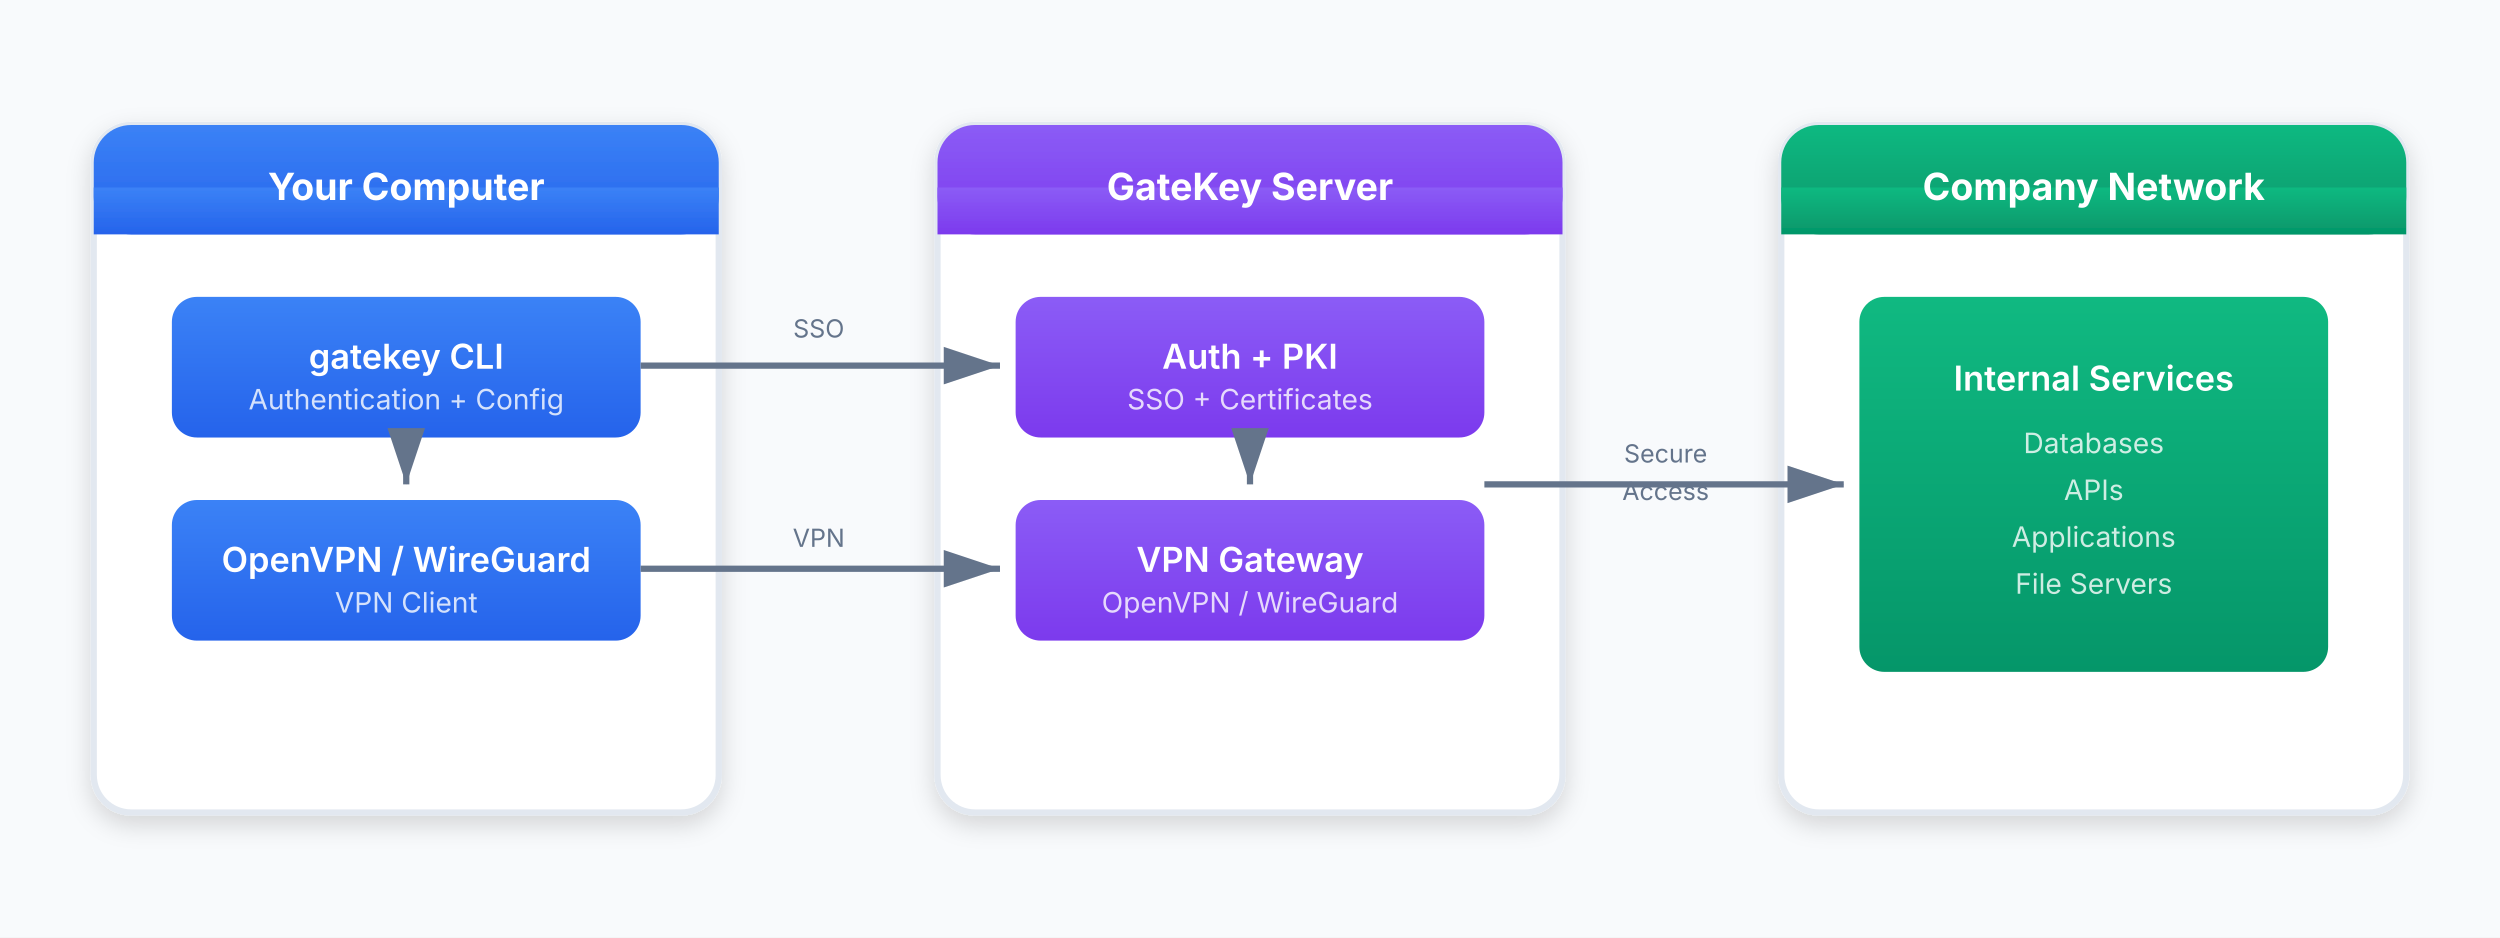
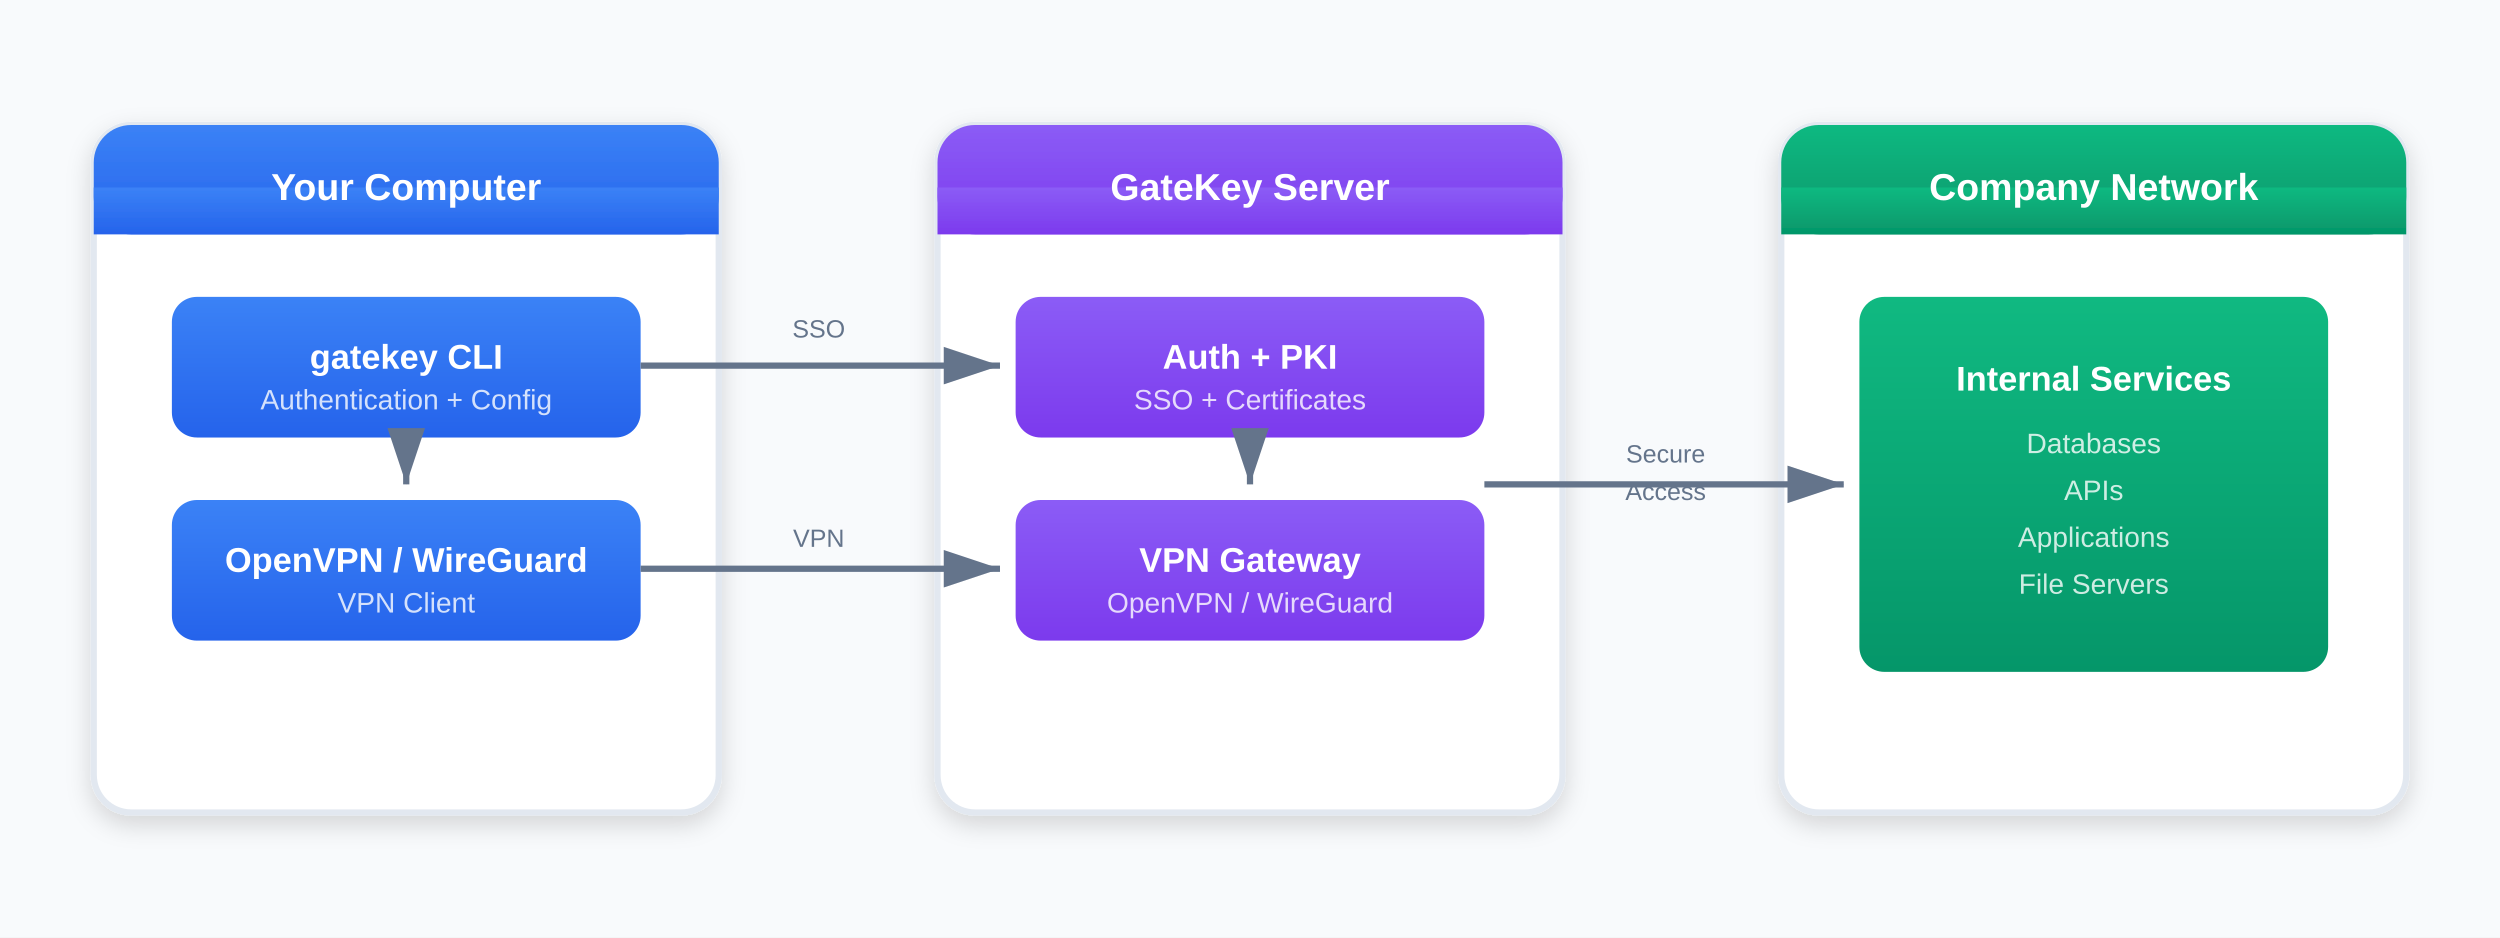
<svg xmlns="http://www.w3.org/2000/svg" viewBox="0 0 800 300">
  <defs>
    <linearGradient id="clientGrad" x1="0%" y1="0%" x2="0%" y2="100%">
      <stop offset="0%" style="stop-color:#3b82f6;stop-opacity:1" />
      <stop offset="100%" style="stop-color:#2563eb;stop-opacity:1" />
    </linearGradient>
    <linearGradient id="serverGrad" x1="0%" y1="0%" x2="0%" y2="100%">
      <stop offset="0%" style="stop-color:#8b5cf6;stop-opacity:1" />
      <stop offset="100%" style="stop-color:#7c3aed;stop-opacity:1" />
    </linearGradient>
    <linearGradient id="networkGrad" x1="0%" y1="0%" x2="0%" y2="100%">
      <stop offset="0%" style="stop-color:#10b981;stop-opacity:1" />
      <stop offset="100%" style="stop-color:#059669;stop-opacity:1" />
    </linearGradient>
    <filter id="shadow" x="-10%" y="-10%" width="120%" height="120%">
      <feDropShadow dx="0" dy="3" stdDeviation="4" flood-opacity="0.15" />
    </filter>
    <marker id="arrow" markerWidth="10" markerHeight="10" refX="9" refY="3" orient="auto" markerUnits="strokeWidth">
      <path d="M0,0 L0,6 L9,3 z" fill="#64748b" />
    </marker>
  </defs>
  <rect width="800" height="300" fill="#f8fafc" />
  <g filter="url(#shadow)">
    <rect x="30" y="40" width="200" height="220" rx="12" fill="white" stroke="#e2e8f0" stroke-width="2" />
    <rect x="30" y="40" width="200" height="35" rx="12" fill="url(#clientGrad)" />
    <rect x="30" y="60" width="200" height="15" fill="url(#clientGrad)" />
-     <text x="130" y="64" text-anchor="middle" fill="white" font-family="system-ui, -apple-system, sans-serif" font-size="12" font-weight="700">Your Computer</text>
+     <text x="130" y="64" text-anchor="middle" fill="white" font-family="Arial, Helvetica, sans-serif" font-size="12" font-weight="700">Your Computer</text>
  </g>
  <g>
    <rect x="55" y="95" width="150" height="45" rx="8" fill="url(#clientGrad)" />
-     <text x="130" y="118" text-anchor="middle" fill="white" font-family="system-ui, -apple-system, sans-serif" font-size="11" font-weight="600">gatekey CLI</text>
-     <text x="130" y="131" text-anchor="middle" fill="rgba(255,255,255,0.8)" font-family="system-ui, -apple-system, sans-serif" font-size="9">Authentication + Config</text>
+     <text x="130" y="118" text-anchor="middle" fill="white" font-family="Arial, Helvetica, sans-serif" font-size="11" font-weight="600">gatekey CLI</text>
+     <text x="130" y="131" text-anchor="middle" fill="rgba(255,255,255,0.8)" font-family="Arial, Helvetica, sans-serif" font-size="9">Authentication + Config</text>
  </g>
  <g>
    <rect x="55" y="160" width="150" height="45" rx="8" fill="url(#clientGrad)" />
-     <text x="130" y="183" text-anchor="middle" fill="white" font-family="system-ui, -apple-system, sans-serif" font-size="11" font-weight="600">OpenVPN / WireGuard</text>
-     <text x="130" y="196" text-anchor="middle" fill="rgba(255,255,255,0.8)" font-family="system-ui, -apple-system, sans-serif" font-size="9">VPN Client</text>
+     <text x="130" y="183" text-anchor="middle" fill="white" font-family="Arial, Helvetica, sans-serif" font-size="11" font-weight="600">OpenVPN / WireGuard</text>
+     <text x="130" y="196" text-anchor="middle" fill="rgba(255,255,255,0.8)" font-family="Arial, Helvetica, sans-serif" font-size="9">VPN Client</text>
  </g>
  <line x1="130" y1="140" x2="130" y2="155" stroke="#64748b" stroke-width="2" marker-end="url(#arrow)" />
  <g filter="url(#shadow)">
    <rect x="300" y="40" width="200" height="220" rx="12" fill="white" stroke="#e2e8f0" stroke-width="2" />
    <rect x="300" y="40" width="200" height="35" rx="12" fill="url(#serverGrad)" />
    <rect x="300" y="60" width="200" height="15" fill="url(#serverGrad)" />
-     <text x="400" y="64" text-anchor="middle" fill="white" font-family="system-ui, -apple-system, sans-serif" font-size="12" font-weight="700">GateKey Server</text>
+     <text x="400" y="64" text-anchor="middle" fill="white" font-family="Arial, Helvetica, sans-serif" font-size="12" font-weight="700">GateKey Server</text>
  </g>
  <g>
    <rect x="325" y="95" width="150" height="45" rx="8" fill="url(#serverGrad)" />
-     <text x="400" y="118" text-anchor="middle" fill="white" font-family="system-ui, -apple-system, sans-serif" font-size="11" font-weight="600">Auth + PKI</text>
-     <text x="400" y="131" text-anchor="middle" fill="rgba(255,255,255,0.8)" font-family="system-ui, -apple-system, sans-serif" font-size="9">SSO + Certificates</text>
+     <text x="400" y="118" text-anchor="middle" fill="white" font-family="Arial, Helvetica, sans-serif" font-size="11" font-weight="600">Auth + PKI</text>
+     <text x="400" y="131" text-anchor="middle" fill="rgba(255,255,255,0.8)" font-family="Arial, Helvetica, sans-serif" font-size="9">SSO + Certificates</text>
  </g>
  <g>
    <rect x="325" y="160" width="150" height="45" rx="8" fill="url(#serverGrad)" />
-     <text x="400" y="183" text-anchor="middle" fill="white" font-family="system-ui, -apple-system, sans-serif" font-size="11" font-weight="600">VPN Gateway</text>
-     <text x="400" y="196" text-anchor="middle" fill="rgba(255,255,255,0.8)" font-family="system-ui, -apple-system, sans-serif" font-size="9">OpenVPN / WireGuard</text>
+     <text x="400" y="183" text-anchor="middle" fill="white" font-family="Arial, Helvetica, sans-serif" font-size="11" font-weight="600">VPN Gateway</text>
+     <text x="400" y="196" text-anchor="middle" fill="rgba(255,255,255,0.8)" font-family="Arial, Helvetica, sans-serif" font-size="9">OpenVPN / WireGuard</text>
  </g>
  <line x1="400" y1="140" x2="400" y2="155" stroke="#64748b" stroke-width="2" marker-end="url(#arrow)" />
  <g filter="url(#shadow)">
    <rect x="570" y="40" width="200" height="220" rx="12" fill="white" stroke="#e2e8f0" stroke-width="2" />
    <rect x="570" y="40" width="200" height="35" rx="12" fill="url(#networkGrad)" />
    <rect x="570" y="60" width="200" height="15" fill="url(#networkGrad)" />
-     <text x="670" y="64" text-anchor="middle" fill="white" font-family="system-ui, -apple-system, sans-serif" font-size="12" font-weight="700">Company Network</text>
+     <text x="670" y="64" text-anchor="middle" fill="white" font-family="Arial, Helvetica, sans-serif" font-size="12" font-weight="700">Company Network</text>
  </g>
  <g>
    <rect x="595" y="95" width="150" height="120" rx="8" fill="url(#networkGrad)" />
-     <text x="670" y="125" text-anchor="middle" fill="white" font-family="system-ui, -apple-system, sans-serif" font-size="11" font-weight="600">Internal Services</text>
-     <text x="670" y="145" text-anchor="middle" fill="rgba(255,255,255,0.8)" font-family="system-ui, -apple-system, sans-serif" font-size="9">Databases</text>
-     <text x="670" y="160" text-anchor="middle" fill="rgba(255,255,255,0.8)" font-family="system-ui, -apple-system, sans-serif" font-size="9">APIs</text>
-     <text x="670" y="175" text-anchor="middle" fill="rgba(255,255,255,0.8)" font-family="system-ui, -apple-system, sans-serif" font-size="9">Applications</text>
-     <text x="670" y="190" text-anchor="middle" fill="rgba(255,255,255,0.8)" font-family="system-ui, -apple-system, sans-serif" font-size="9">File Servers</text>
+     <text x="670" y="125" text-anchor="middle" fill="white" font-family="Arial, Helvetica, sans-serif" font-size="11" font-weight="600">Internal Services</text>
+     <text x="670" y="145" text-anchor="middle" fill="rgba(255,255,255,0.8)" font-family="Arial, Helvetica, sans-serif" font-size="9">Databases</text>
+     <text x="670" y="160" text-anchor="middle" fill="rgba(255,255,255,0.8)" font-family="Arial, Helvetica, sans-serif" font-size="9">APIs</text>
+     <text x="670" y="175" text-anchor="middle" fill="rgba(255,255,255,0.8)" font-family="Arial, Helvetica, sans-serif" font-size="9">Applications</text>
+     <text x="670" y="190" text-anchor="middle" fill="rgba(255,255,255,0.8)" font-family="Arial, Helvetica, sans-serif" font-size="9">File Servers</text>
  </g>
  <line x1="205" y1="117" x2="320" y2="117" stroke="#64748b" stroke-width="2" marker-end="url(#arrow)" />
  <line x1="205" y1="182" x2="320" y2="182" stroke="#64748b" stroke-width="2" marker-end="url(#arrow)" />
  <line x1="475" y1="155" x2="590" y2="155" stroke="#64748b" stroke-width="2" marker-end="url(#arrow)" />
-   <text x="262" y="108" text-anchor="middle" fill="#64748b" font-family="system-ui, -apple-system, sans-serif" font-size="8">SSO</text>
-   <text x="262" y="175" text-anchor="middle" fill="#64748b" font-family="system-ui, -apple-system, sans-serif" font-size="8">VPN</text>
-   <text x="533" y="148" text-anchor="middle" fill="#64748b" font-family="system-ui, -apple-system, sans-serif" font-size="8">Secure</text>
-   <text x="533" y="160" text-anchor="middle" fill="#64748b" font-family="system-ui, -apple-system, sans-serif" font-size="8">Access</text>
+   <text x="262" y="108" text-anchor="middle" fill="#64748b" font-family="Arial, Helvetica, sans-serif" font-size="8">SSO</text>
+   <text x="262" y="175" text-anchor="middle" fill="#64748b" font-family="Arial, Helvetica, sans-serif" font-size="8">VPN</text>
+   <text x="533" y="148" text-anchor="middle" fill="#64748b" font-family="Arial, Helvetica, sans-serif" font-size="8">Secure</text>
+   <text x="533" y="160" text-anchor="middle" fill="#64748b" font-family="Arial, Helvetica, sans-serif" font-size="8">Access</text>
</svg>
